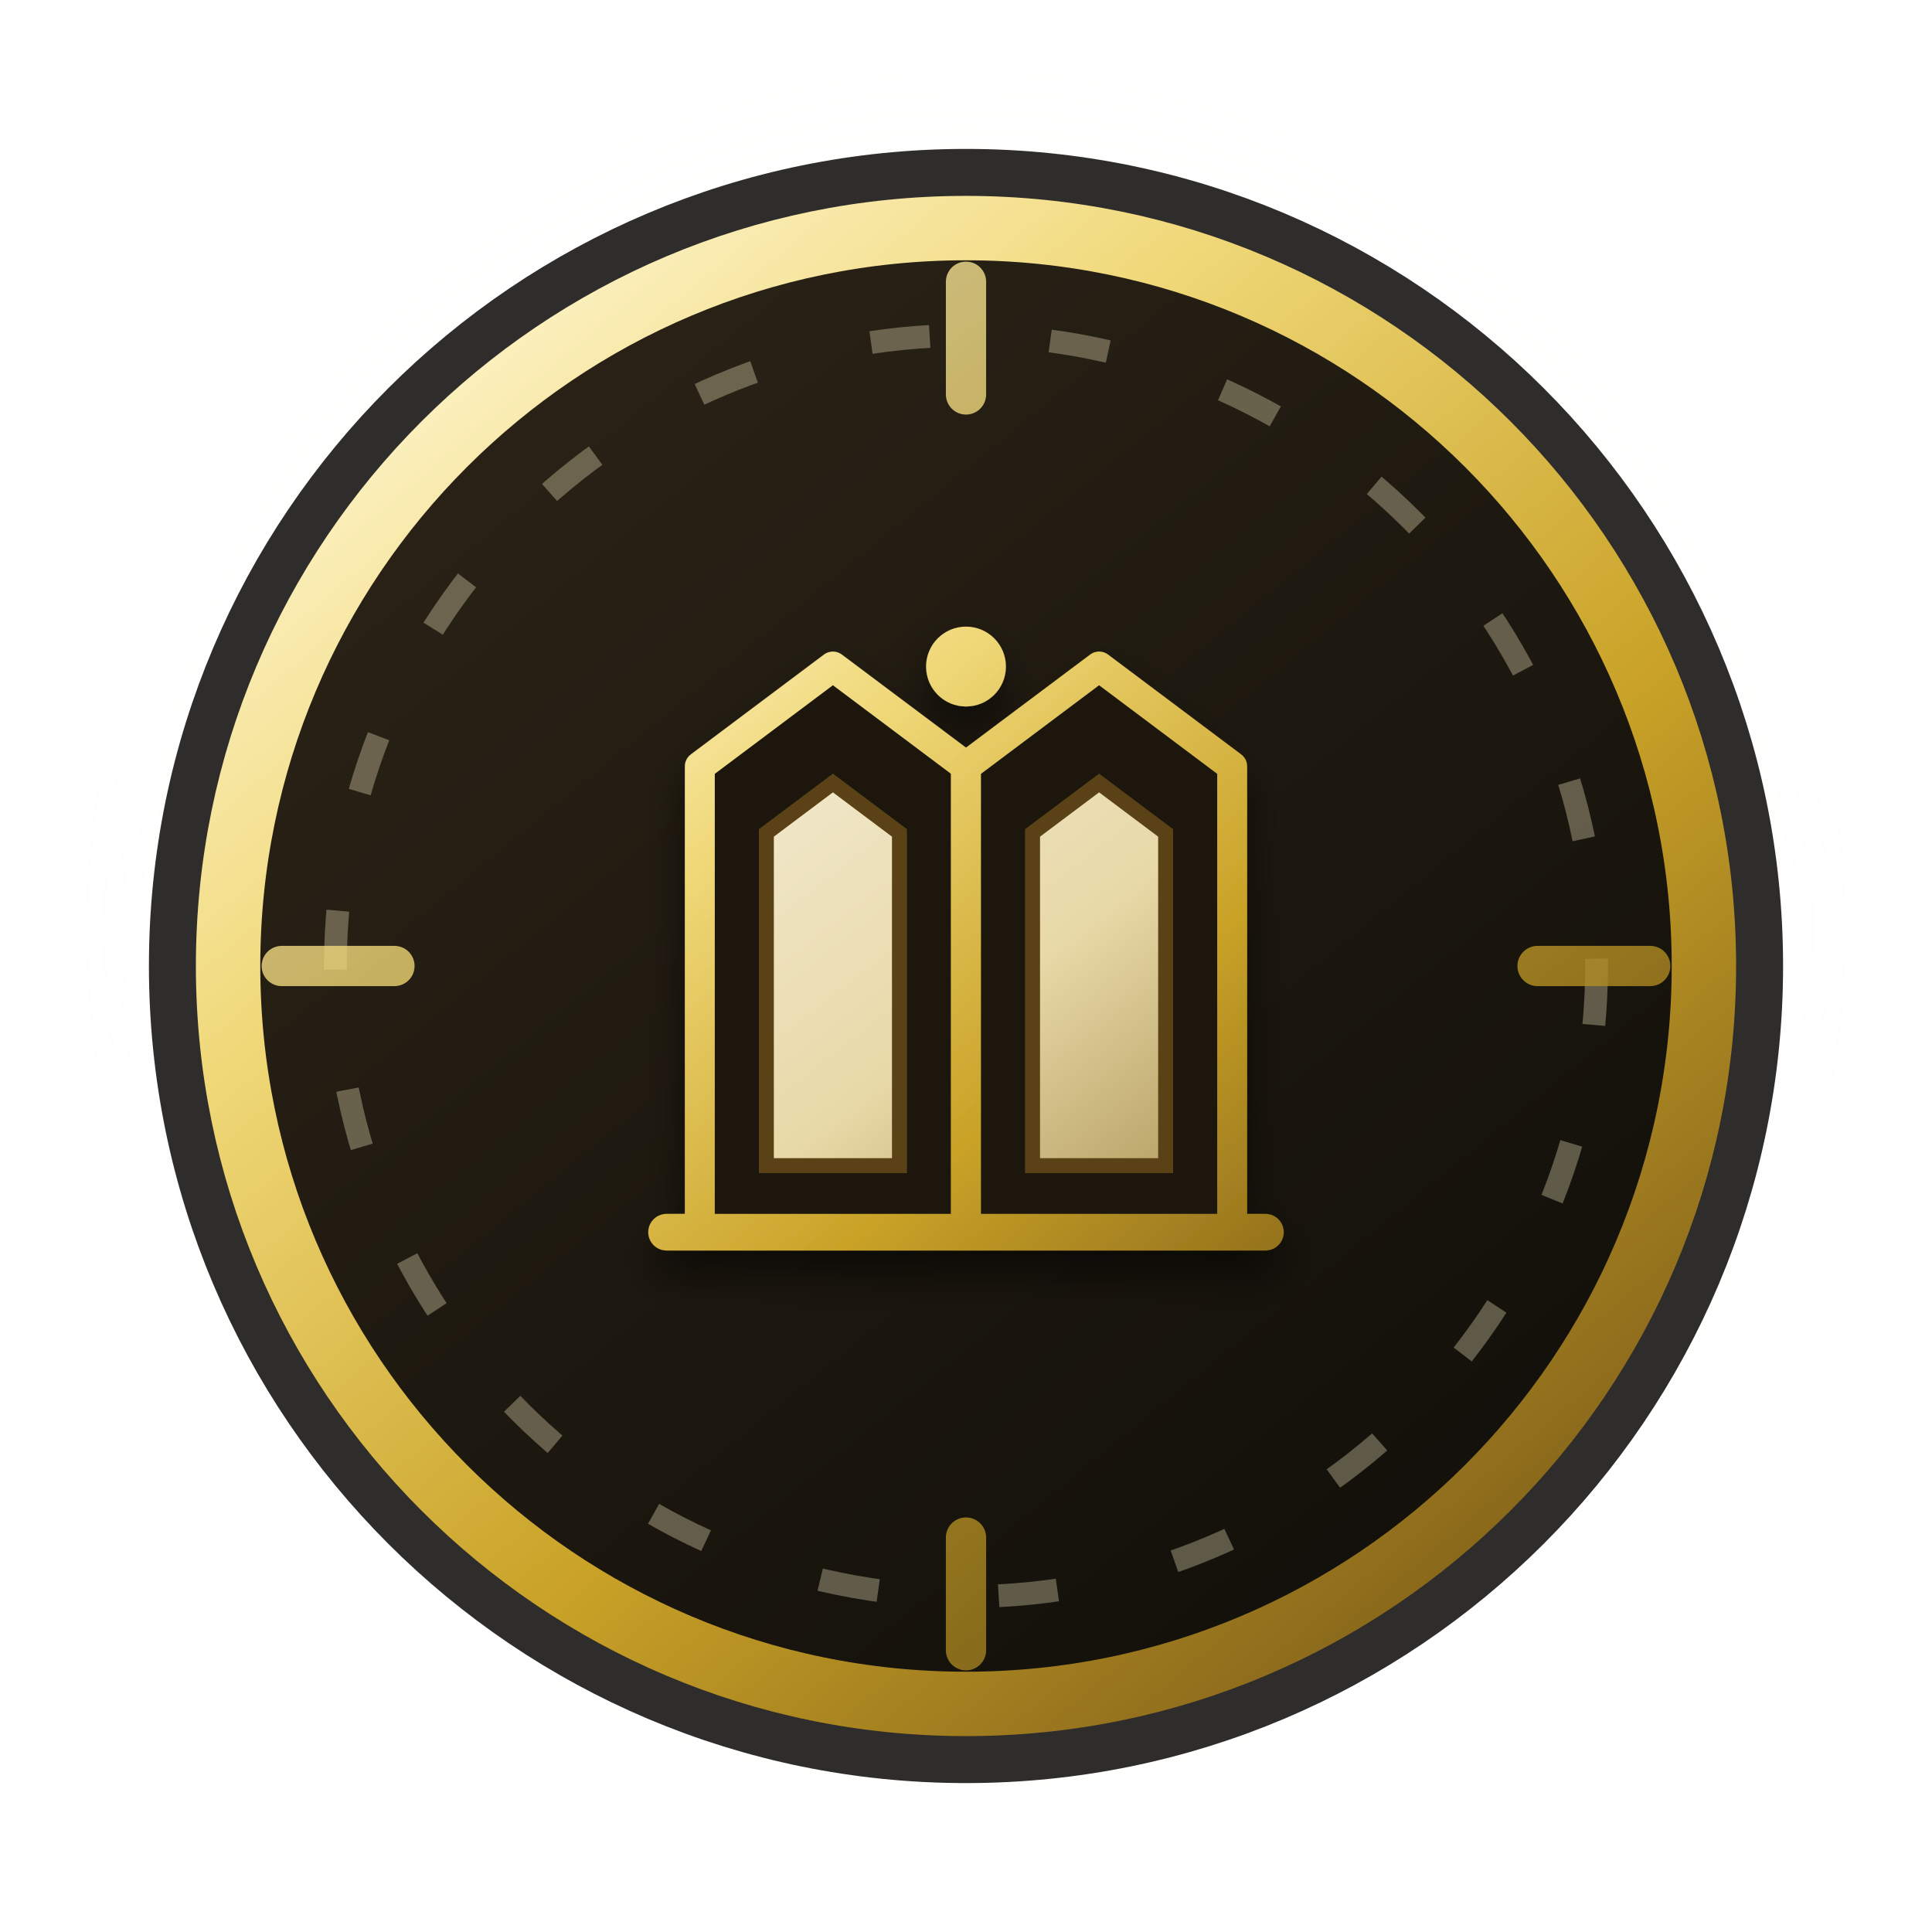
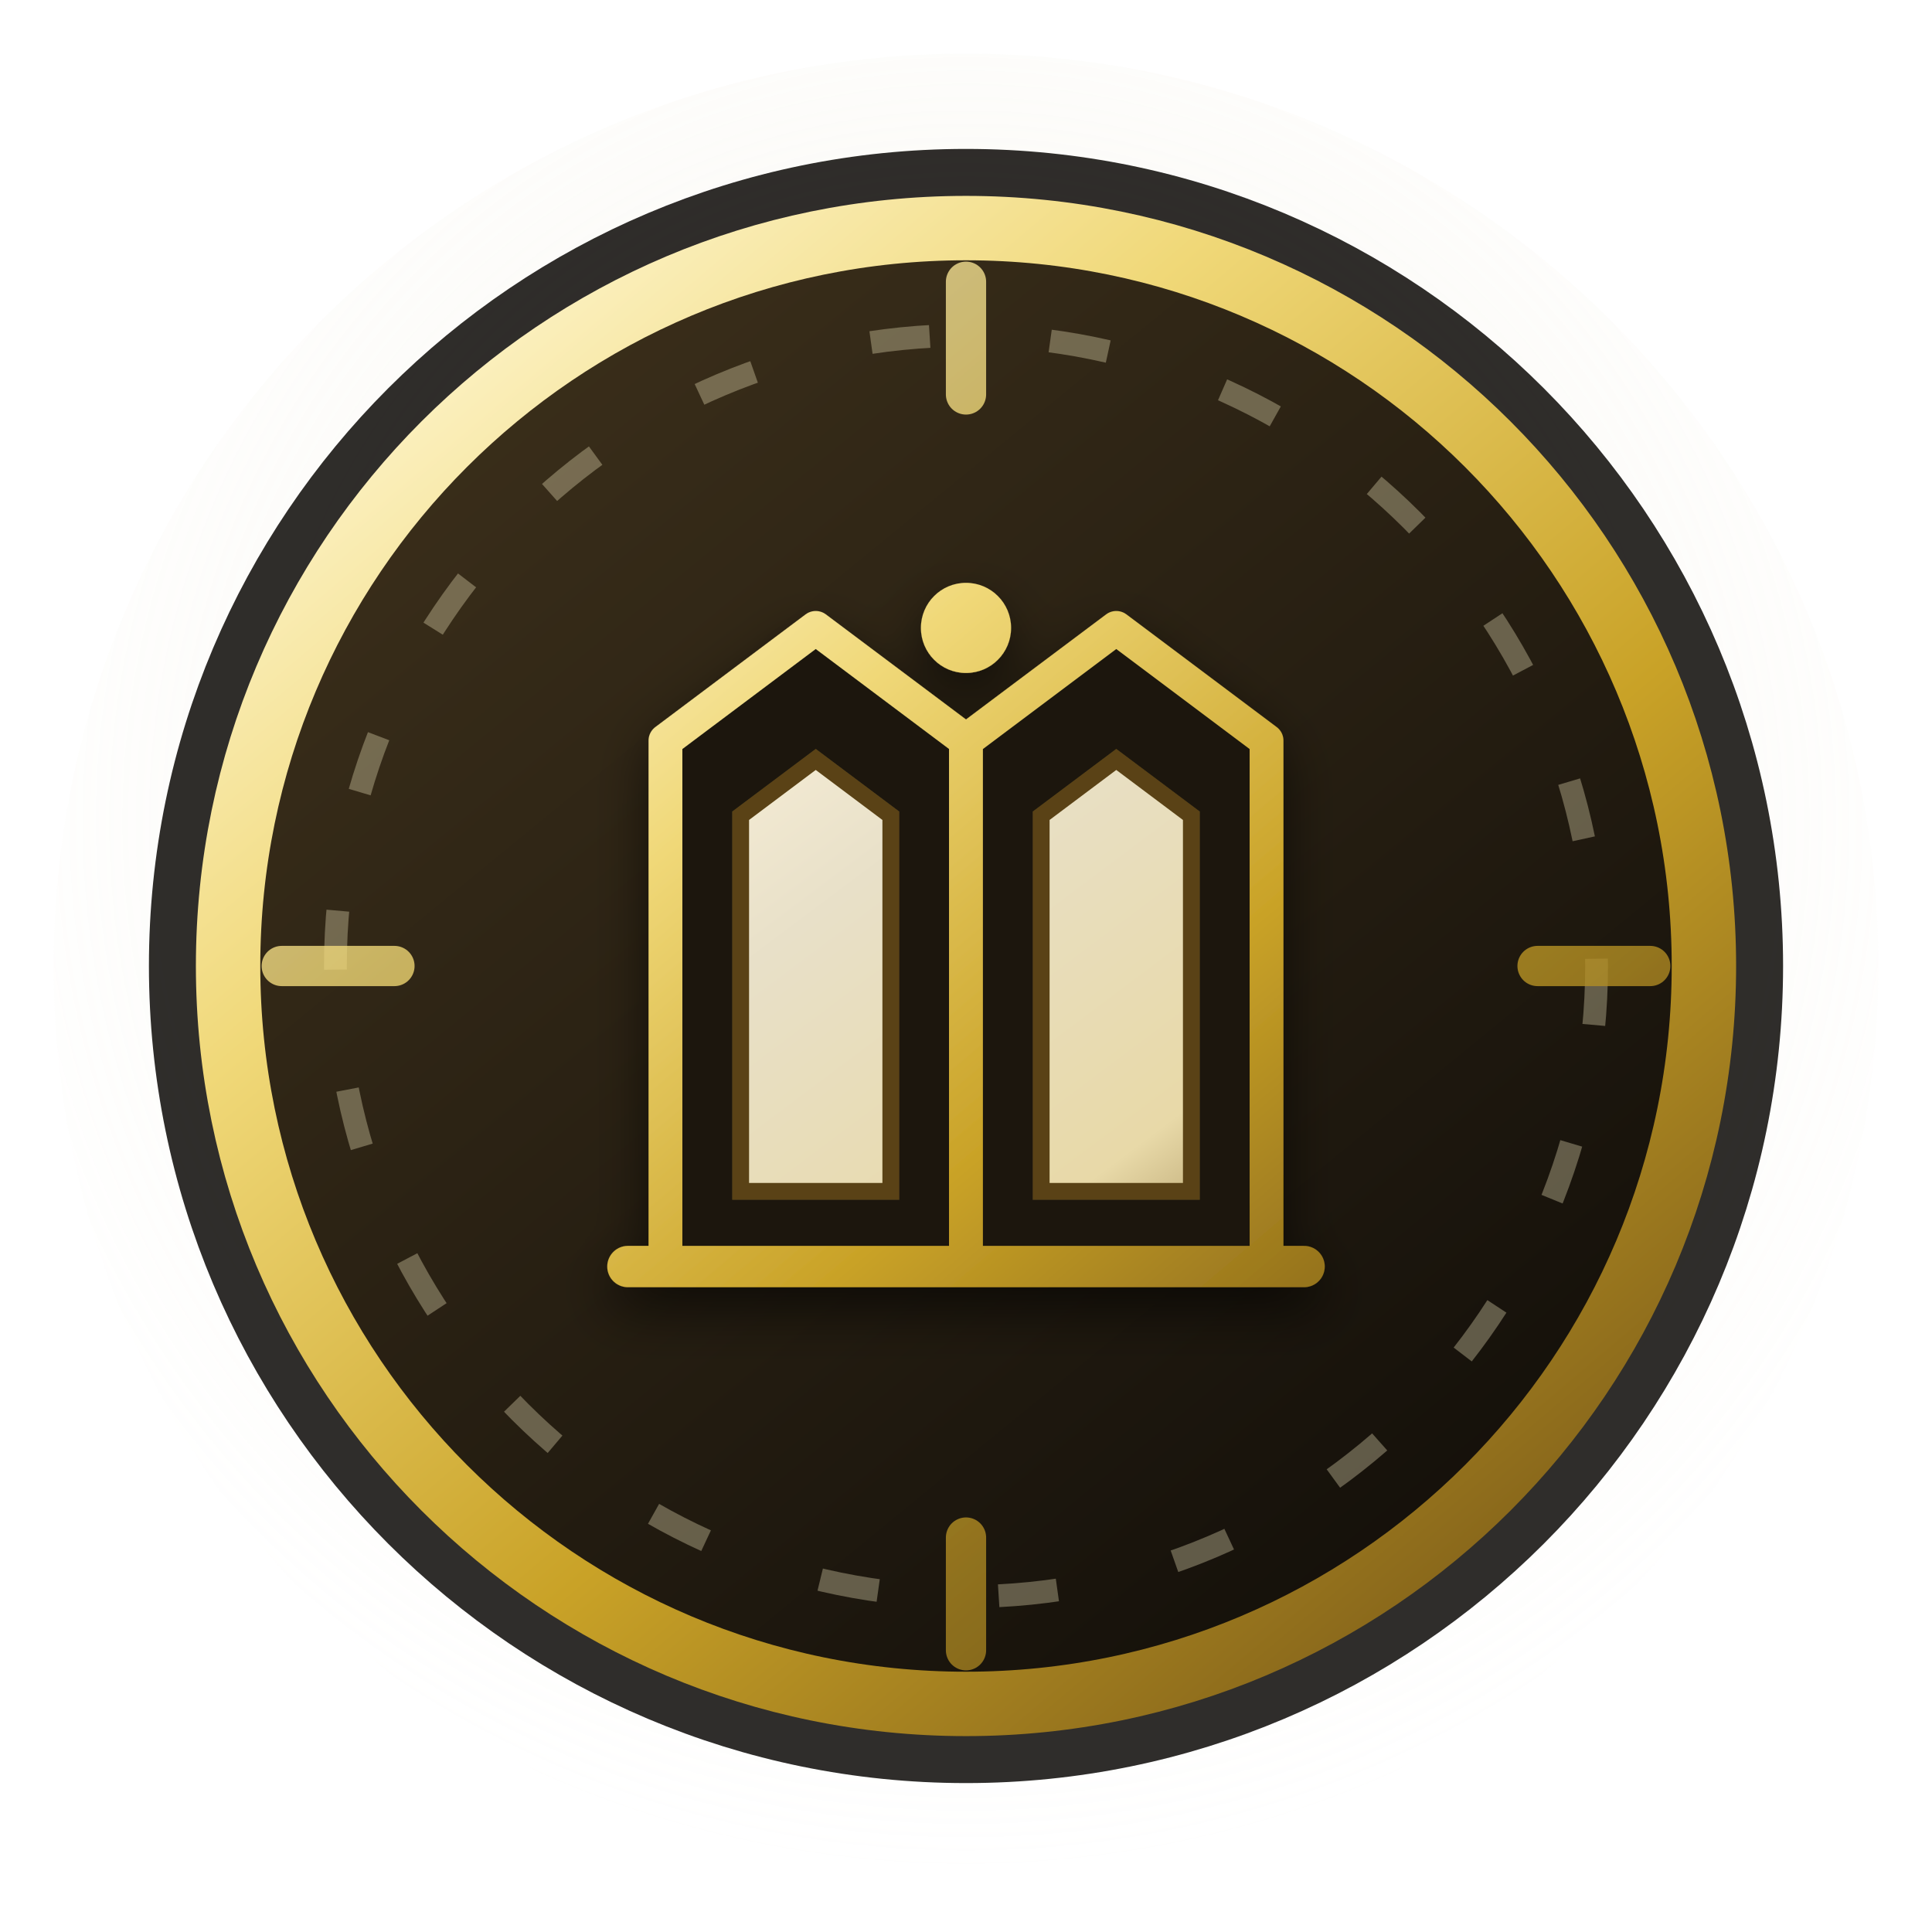
<svg xmlns="http://www.w3.org/2000/svg" viewBox="0 0 72 72" fill="none" aria-hidden="true">
  <defs>
-     <radialGradient id="ssangnipseal-aura" cx="50%" cy="48%" r="50%">
-       <stop stop-color="#e8e0c8" stop-opacity=".38" />
-       <stop offset=".55" stop-color="#e8e0c8" stop-opacity=".1" />
+     <radialGradient id="ssangnipseal-aura" cx="50%" cy="42%" r="58%">
+       <stop stop-color="#e8e0c8" stop-opacity=".55" />
+       <stop offset=".42" stop-color="#e8e0c8" stop-opacity=".18" />
      <stop offset="1" stop-color="#e8e0c8" stop-opacity="0" />
    </radialGradient>
    <linearGradient id="ssangnipseal-gold" x1="14" y1="10" x2="58" y2="62" gradientUnits="userSpaceOnUse">
      <stop stop-color="#FFF8D6" />
      <stop offset=".28" stop-color="#F0D878" />
      <stop offset=".62" stop-color="#C9A227" />
      <stop offset="1" stop-color="#7A5A18" />
    </linearGradient>
    <linearGradient id="ssangnipseal-disc" x1="18" y1="14" x2="54" y2="58" gradientUnits="userSpaceOnUse">
-       <stop stop-color="#2A2216" />
-       <stop offset="1" stop-color="#12100A" />
+       <stop stop-color="#3A2E1A" />
+       <stop offset="1" stop-color="#14100A" />
    </linearGradient>
-     <linearGradient id="ssangnipseal-ink" x1="22" y1="18" x2="50" y2="54" gradientUnits="userSpaceOnUse">
-       <stop stop-color="#F5EDD8" />
-       <stop offset=".55" stop-color="#E8D9A8" />
-       <stop offset="1" stop-color="#A89050" />
+     <linearGradient id="ssangnipseal-ink" x1="22" y1="16" x2="52" y2="56" gradientUnits="userSpaceOnUse">
+       <stop stop-color="#FFF6E0" />
+       <stop offset=".35" stop-color="#e8e0c8" />
+       <stop offset=".75" stop-color="#E8D9A8" />
+       <stop offset="1" stop-color="#8A7038" />
    </linearGradient>
    <linearGradient id="ssangnipseal-shine" x1="20" y1="14" x2="40" y2="34" gradientUnits="userSpaceOnUse">
-       <stop stop-color="#FFF6D0" stop-opacity=".85" />
-       <stop offset="1" stop-color="#C9A227" stop-opacity="0" />
+       <stop stop-color="#FFF6D0" stop-opacity=".9" />
+       <stop offset="1" stop-color="#e8e0c8" stop-opacity="0" />
    </linearGradient>
-     <filter id="ssangnipseal-depth" x="-25%" y="-25%" width="150%" height="150%">
-       <feDropShadow dx="0" dy="1.5" stdDeviation="1.2" flood-color="#000" flood-opacity=".55" />
+     <filter id="ssangnipseal-depth" x="-30%" y="-30%" width="160%" height="160%">
+       <feDropShadow dx="0" dy="1.2" stdDeviation="1.4" flood-color="#000" flood-opacity=".6" />
    </filter>
  </defs>
  <circle cx="36" cy="36" r="34" fill="url(#ssangnipseal-aura)" />
  <circle cx="36" cy="36" r="28.2" fill="none" stroke="#0A0806" stroke-width="4.5" opacity=".85" />
  <circle cx="36" cy="36" r="27.5" fill="url(#ssangnipseal-disc)" stroke="url(#ssangnipseal-gold)" stroke-width="2.4" />
  <circle cx="36" cy="36" r="23.5" fill="none" stroke="#FFF4C8" stroke-width=".85" opacity=".32" stroke-dasharray="2.2 4.5" />
  <g stroke="url(#ssangnipseal-gold)" stroke-width="1.5" stroke-linecap="round" opacity=".8">
    <path d="M36 10.5v4.2" />
    <path d="M36 57.3v4.2" />
    <path d="M10.5 36h4.2" />
    <path d="M57.3 36h4.2" />
  </g>
-   <g filter="url(#ssangnipseal-depth)" transform="translate(36 36) scale(0.62) translate(-36 -36)">
+   <g filter="url(#ssangnipseal-depth)" transform="translate(36 36) scale(0.7) translate(-36 -36)">
    <path d="M20 52V24l8-6 8 6v28z" fill="#1A1810" stroke="url(#ssangnipseal-gold)" stroke-width="1.8" stroke-linejoin="round" />
    <path d="M36 52V24l8-6 8 6v28z" fill="#1A1810" stroke="url(#ssangnipseal-gold)" stroke-width="1.8" stroke-linejoin="round" />
    <path d="M24 48V28l4-3 4 3v20z" fill="url(#ssangnipseal-ink)" stroke="#5A4214" stroke-width=".9" />
    <path d="M40 48V28l4-3 4 3v20z" fill="url(#ssangnipseal-ink)" stroke="#5A4214" stroke-width=".9" />
    <path d="M18 52h36" stroke="url(#ssangnipseal-gold)" stroke-width="2.2" stroke-linecap="round" />
    <circle cx="36" cy="18" r="2.4" fill="url(#ssangnipseal-gold)" />
  </g>
</svg>
